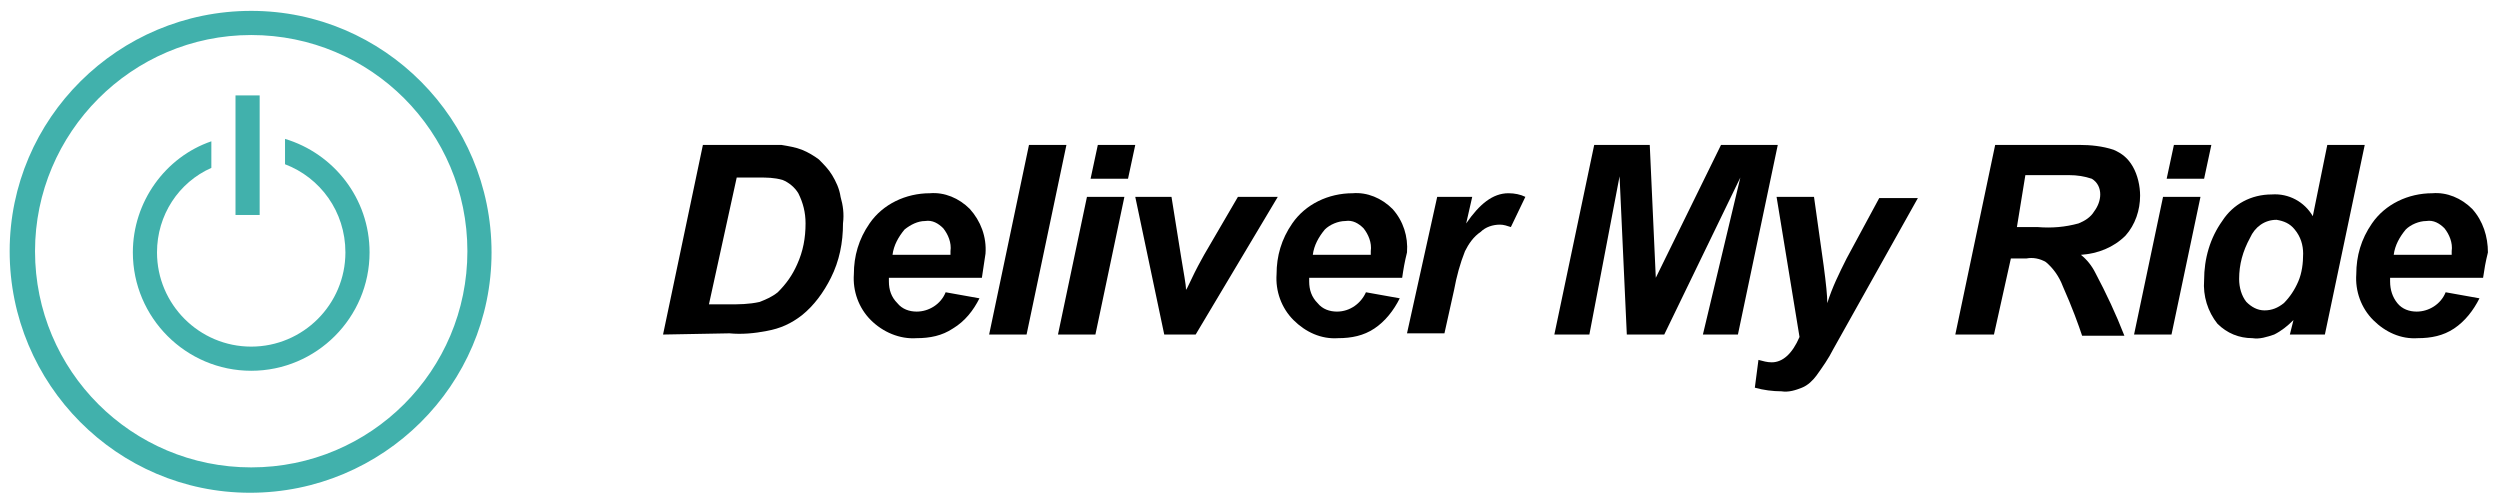
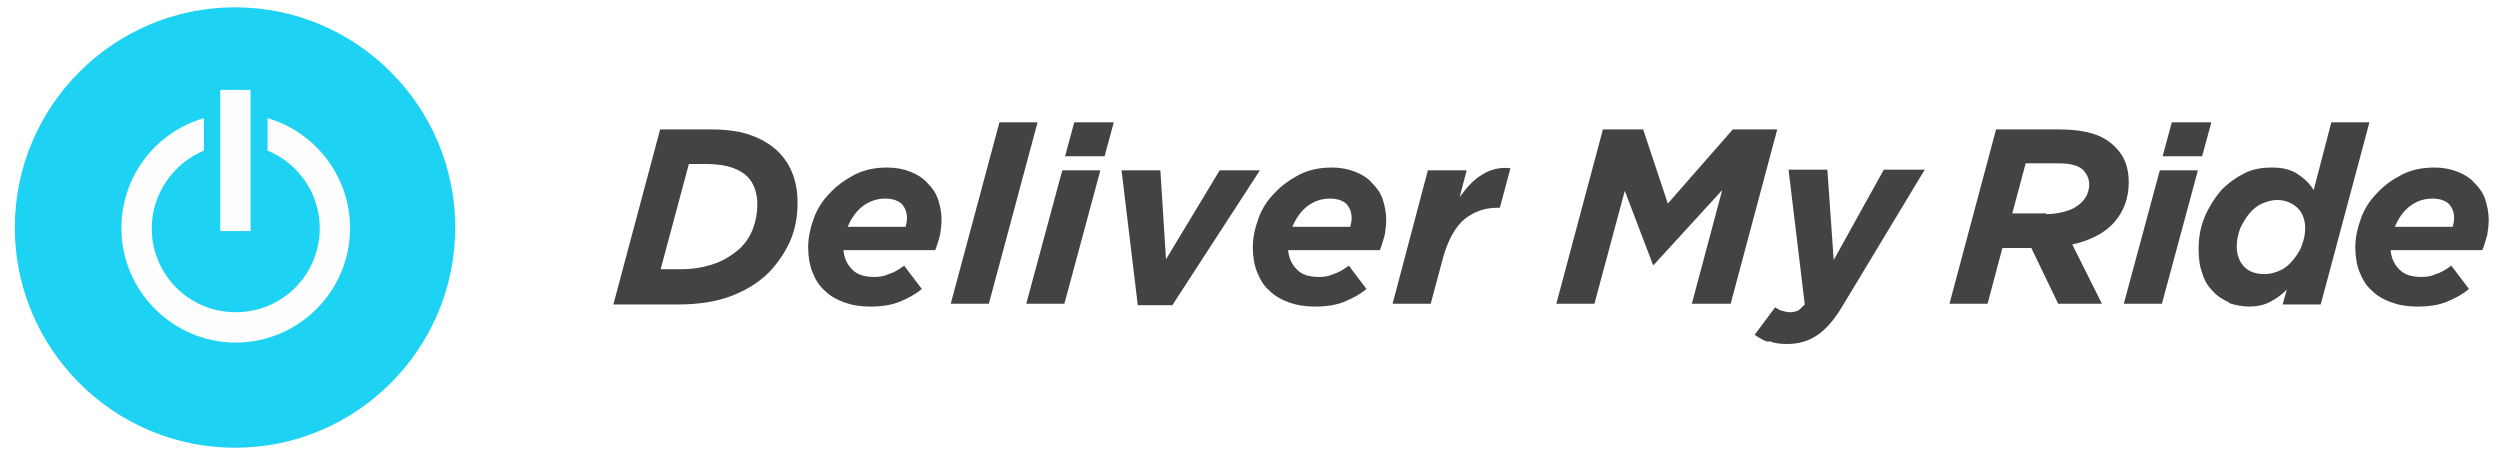
- <svg xmlns="http://www.w3.org/2000/svg" width="207px" height="41px" viewBox="0 0 207 41" version="1.1">
-   <g id="Page-1" stroke="none" stroke-width="1" fill="none" fill-rule="evenodd">
-     <g id="dmr-logo">
-       <g id="Group" transform="translate(54, 12)" fill="#000000">
-         <path d="M0.9,15.7 L4.2,0 L8.4,0 C9.6,0 10.3,0 10.7,0 C11.3,0.1 11.9,0.2 12.4,0.4 C12.9,0.6 13.4,0.9 13.8,1.2 C14.2,1.6 14.6,2 14.9,2.5 C15.2,3 15.5,3.6 15.6,4.3 C15.8,5 15.9,5.7 15.8,6.5 C15.8,8.1 15.5,9.6 14.8,11 C14.2,12.2 13.4,13.3 12.4,14.1 C11.5,14.8 10.6,15.2 9.5,15.4 C8.5,15.6 7.4,15.7 6.4,15.6 L0.9,15.7 Z M4.7,13.2 L6.3,13.2 C7.2,13.2 8,13.2 8.9,13 C9.4,12.8 9.9,12.6 10.4,12.2 C11.1,11.5 11.6,10.8 12,9.9 C12.5,8.8 12.7,7.7 12.7,6.5 C12.7,5.6 12.5,4.8 12.1,4 C11.8,3.5 11.3,3.1 10.8,2.9 C10.1,2.7 9.5,2.7 8.8,2.7 L7,2.7 L4.7,13.2 Z" id="Shape" fill-rule="nonzero" />
-         <path d="M27.3,11 L19.6,11 C19.6,11.1 19.6,11.2 19.6,11.3 C19.6,12 19.8,12.6 20.3,13.1 C20.7,13.6 21.3,13.8 21.9,13.8 C22.9,13.8 23.9,13.2 24.3,12.2 L27.1,12.7 C26.6,13.7 25.9,14.6 24.9,15.2 C24,15.8 23,16 21.9,16 C20.5,16.1 19.1,15.5 18.1,14.5 C17.1,13.5 16.6,12.1 16.7,10.7 C16.7,9.2 17.1,7.8 18,6.5 C19.1,4.9 21,4 23,4 C24.2,3.9 25.4,4.4 26.3,5.3 C27.2,6.3 27.7,7.6 27.6,9 C27.5,9.7 27.4,10.3 27.3,11 Z M24.7,9.1 C24.7,9 24.7,8.9 24.7,8.8 C24.8,8.1 24.5,7.4 24.1,6.9 C23.7,6.5 23.2,6.2 22.6,6.3 C22,6.3 21.4,6.6 20.9,7 C20.4,7.6 20,8.3 19.9,9.1 L24.7,9.1 Z" id="Shape" fill-rule="nonzero" />
-         <polygon id="Path" points="27.9 15.7 31.2 3.55271368e-15 34.3 3.55271368e-15 31 15.7" />
-         <path d="M36,4.3 L39.1,4.3 L36.7,15.7 L33.6,15.7 L36,4.3 Z M36.9,0 L40,0 L39.4,2.8 L36.3,2.8 L36.9,0 Z" id="Shape" fill-rule="nonzero" />
-         <path d="M45,15.7 L42.4,15.7 L40,4.3 L43,4.3 L43.8,9.3 C44,10.6 44.2,11.5 44.2,12 C44.3,11.9 44.5,11.4 44.9,10.6 C45.3,9.8 45.6,9.3 45.7,9.1 L48.5,4.3 L51.8,4.3 L45,15.7 Z" id="Path" />
-         <path d="M62.1,11 L54.4,11 C54.4,11.1 54.4,11.2 54.4,11.3 C54.4,12 54.6,12.6 55.1,13.1 C55.5,13.6 56.1,13.8 56.7,13.8 C57.8,13.8 58.7,13.1 59.1,12.2 L61.9,12.7 C61.4,13.7 60.7,14.6 59.8,15.2 C58.9,15.8 57.9,16 56.8,16 C55.4,16.1 54.1,15.5 53.1,14.5 C52.1,13.5 51.6,12.1 51.7,10.7 C51.7,9.2 52.1,7.8 53,6.5 C54.1,4.9 56,4 58,4 C59.2,3.9 60.4,4.4 61.3,5.3 C62.2,6.3 62.6,7.6 62.5,8.9 C62.3,9.7 62.2,10.3 62.1,11 Z M59.5,9.1 C59.5,9 59.5,8.9 59.5,8.8 C59.6,8.1 59.3,7.4 58.9,6.9 C58.5,6.5 58,6.2 57.4,6.3 C56.8,6.3 56.1,6.6 55.7,7 C55.2,7.6 54.8,8.3 54.7,9.1 L59.5,9.1 Z" id="Shape" fill-rule="nonzero" />
-         <path d="M65,4.3 L67.9,4.3 L67.4,6.5 C68.5,4.9 69.6,4 70.9,4 C71.4,4 71.9,4.1 72.3,4.3 L71.1,6.8 C70.8,6.7 70.5,6.6 70.2,6.6 C69.6,6.6 69,6.8 68.6,7.2 C68,7.6 67.6,8.2 67.3,8.8 C66.9,9.8 66.6,10.9 66.4,12 L65.6,15.6 L62.5,15.6 L65,4.3 Z" id="Path" />
-         <polygon id="Path" points="83.8 15.7 80.7 15.7 80.1 2.6 77.6 15.7 74.7 15.7 78 3.55271368e-15 82.6 3.55271368e-15 83.1 11 88.5 0 93.2 0 89.9 15.7 87 15.7 90.1 2.7" />
-         <path d="M93.1,4.3 L96.2,4.3 L97,10 C97.2,11.5 97.3,12.5 97.3,13.1 C97.7,11.8 98.3,10.6 98.9,9.4 L101.6,4.4 L104.8,4.4 L97.8,16.9 C97.4,17.7 96.9,18.4 96.4,19.1 C96.1,19.5 95.7,19.9 95.2,20.1 C94.7,20.3 94.1,20.5 93.5,20.4 C92.8,20.4 92,20.3 91.3,20.1 L91.6,17.8 C92,17.9 92.3,18 92.7,18 C93.6,18 94.4,17.3 95,15.9 L93.1,4.3 Z" id="Path" />
-         <path d="M111.1,15.7 L107.9,15.7 L111.2,3.55271368e-15 L118.2,3.55271368e-15 C119.1,3.55271368e-15 120.1,0.1 121,0.4 C121.7,0.7 122.2,1.1 122.6,1.8 C123,2.5 123.2,3.4 123.2,4.2 C123.2,5.4 122.8,6.6 122,7.5 C121,8.5 119.7,9 118.3,9.1 C118.8,9.5 119.2,10 119.5,10.6 C120.4,12.3 121.2,14 121.9,15.8 L118.4,15.8 C118.1,14.9 117.6,13.5 116.8,11.7 C116.5,10.9 116,10.2 115.4,9.7 C114.9,9.4 114.3,9.3 113.8,9.4 L112.5,9.4 L111.1,15.7 Z M113,6.8 L114.7,6.8 C115.9,6.9 117,6.8 118.1,6.5 C118.6,6.3 119.1,6 119.4,5.5 C119.7,5.1 119.9,4.6 119.9,4.1 C119.9,3.6 119.7,3.1 119.2,2.8 C118.6,2.6 118,2.5 117.3,2.5 L113.7,2.5 L113,6.8 Z" id="Shape" fill-rule="nonzero" />
-         <path d="M125.1,4.3 L128.2,4.3 L125.8,15.7 L122.7,15.7 L125.1,4.3 Z M126,0 L129.1,0 L128.5,2.8 L125.4,2.8 L126,0 Z" id="Shape" fill-rule="nonzero" />
-         <path d="M138.5,15.7 L135.6,15.7 L135.9,14.5 C135.4,15 134.9,15.4 134.3,15.7 C133.7,15.9 133.1,16.1 132.5,16 C131.4,16 130.4,15.6 129.6,14.8 C128.8,13.8 128.4,12.5 128.5,11.2 C128.5,9.4 129,7.7 130,6.3 C130.9,4.9 132.4,4.1 134.1,4.1 C135.5,4 136.8,4.7 137.5,5.9 L138.7,0 L141.8,0 L138.5,15.7 Z M131.4,11.1 C131.4,11.8 131.6,12.5 132,13 C132.4,13.4 132.9,13.7 133.5,13.7 C134.1,13.7 134.6,13.5 135.1,13.1 C135.6,12.6 136,12 136.3,11.3 C136.6,10.6 136.7,9.8 136.7,9 C136.7,8.3 136.5,7.6 136,7 C135.6,6.5 135.1,6.3 134.5,6.2 C133.5,6.2 132.7,6.8 132.3,7.7 C131.7,8.8 131.4,9.9 131.4,11.1 Z" id="Shape" fill-rule="nonzero" />
-         <path d="M151.6,11 L143.9,11 C143.9,11.1 143.9,11.2 143.9,11.3 C143.9,12 144.1,12.6 144.5,13.1 C144.9,13.6 145.5,13.8 146.1,13.8 C147.1,13.8 148.1,13.2 148.5,12.2 L151.3,12.7 C150.8,13.7 150.1,14.6 149.2,15.2 C148.3,15.8 147.3,16 146.2,16 C144.8,16.1 143.5,15.5 142.5,14.5 C141.5,13.5 141,12.1 141.1,10.7 C141.1,9.2 141.5,7.8 142.4,6.5 C143.5,4.9 145.4,4 147.4,4 C148.6,3.9 149.8,4.4 150.7,5.3 C151.6,6.3 152,7.6 152,8.9 C151.8,9.7 151.7,10.3 151.6,11 Z M149,9.1 C149,9 149,8.9 149,8.8 C149.1,8.1 148.8,7.4 148.4,6.9 C148,6.5 147.5,6.2 146.9,6.3 C146.3,6.3 145.6,6.6 145.2,7 C144.7,7.6 144.3,8.3 144.2,9.1 L149,9.1 Z" id="Shape" fill-rule="nonzero" />
-       </g>
-       <path d="M20.8,2.9 C30.7,2.9 38.7,10.9 38.7,20.8 C38.7,30.7 30.7,38.7 20.8,38.7 C10.9,38.7 2.9,30.7 2.9,20.8 C2.9,11 10.9,2.9 20.8,2.9 Z M20.8,0.9 C9.8,0.9 0.8,9.8 0.8,20.8 C0.8,31.8 9.7,40.8 20.7,40.8 C31.7,40.8 40.7,31.9 40.7,20.9 C40.7,20.9 40.7,20.9 40.7,20.9 C40.7,9.9 31.8,0.9 20.8,0.9 Z" id="Shape" fill="#41B1AC" fill-rule="nonzero" />
-       <path d="M23.6,11.5 L23.6,13.6 C26.5,14.7 28.6,17.5 28.6,20.9 C28.6,25.2 25.1,28.7 20.8,28.7 C16.5,28.7 13,25.2 13,20.9 C13,17.8 14.8,15.1 17.5,13.9 L17.5,11.7 C13.7,13 11,16.7 11,20.9 C11,26.3 15.4,30.7 20.8,30.7 C26.2,30.7 30.6,26.3 30.6,20.9 C30.6,16.4 27.6,12.7 23.6,11.5 Z" id="Path" fill="#41B1AC" />
-       <polyline id="Path" fill="#41B1AC" points="21.5 7.9 21.5 17.8 19.5 17.8 19.5 7.9 21.5 7.9" />
-     </g>
+ <svg xmlns="http://www.w3.org/2000/svg" xml:space="preserve" width="250px" height="46px" version="1.1" style="shape-rendering:geometricPrecision; text-rendering:geometricPrecision; image-rendering:optimizeQuality; fill-rule:evenodd; clip-rule:evenodd" viewBox="0 0 3542 639">
+   <defs>
+     <style type="text/css">
+    
+     .fil2 {fill:#424444;fill-rule:nonzero}
+     .fil1 {fill:#FEFEFE;fill-rule:nonzero}
+     .fil0 {fill:url(#id0)}
+    
+   </style>
+     <linearGradient id="id0" gradientUnits="userSpaceOnUse" x1="21.591" y1="315.894" x2="645.181" y2="315.894">
+       <stop offset="0" style="stop-color:#1ed2f4" />
+       <stop offset="1" style="stop-color:#1ed2f4" />
+     </linearGradient>
+   </defs>
+   <g id="Layer_x0020_1">
+     <path class="fil0" d="M645 316c0,172 -140,312 -312,312 -172,0 -312,-140 -312,-312 0,-172 140,-312 312,-312 172,0 312,140 312,312z" />
+     <path class="fil1" d="M379 161l0 46c44,18 74,61 74,110 0,66 -53,119 -119,119 -66,0 -119,-53 -119,-119 0,-48 30,-92 74,-110l0 -46c-69,20 -117,83 -117,156 0,89 73,162 162,162 89,0 162,-73 162,-162 0,-72 -48,-136 -117,-156z" />
+     <polygon class="fil1" points="312,321 355,321 355,121 312,121 " />
+     <path class="fil2" d="M967 375c16,0 32,-3 46,-8 14,-5 26,-13 36,-22 8,-8 14,-17 18,-28 4,-11 6,-22 6,-34 0,-16 -5,-30 -14,-39 -5,-5 -13,-10 -22,-13 -9,-3 -21,-5 -35,-5l-26 0 -40 149 31 0zm-32 -198l72 0c24,0 44,3 59,9 16,6 28,14 37,23 18,18 27,42 27,72 0,19 -3,36 -10,53 -7,16 -17,31 -30,45 -15,15 -33,26 -54,34 -21,8 -46,12 -75,12l-92 0 66 -247z" />
+     <path class="fil2" d="M1283 315c1,-4 2,-8 2,-12 0,-8 -2,-14 -7,-20 -5,-5 -13,-8 -24,-8 -12,0 -23,4 -32,11 -9,7 -16,17 -21,29l82 0zm-75 61c7,7 17,10 31,10 7,0 14,-1 20,-4 7,-2 14,-6 22,-12l25 33c-8,7 -19,13 -31,18 -12,5 -26,7 -42,7 -14,0 -26,-2 -37,-6 -11,-4 -20,-9 -28,-17 -8,-7 -13,-16 -17,-26 -4,-10 -6,-22 -6,-35 0,-14 3,-27 8,-41 5,-14 13,-26 23,-36 10,-11 22,-19 35,-26 14,-7 29,-10 46,-10 12,0 23,2 33,6 10,4 18,9 24,16 7,7 12,14 15,23 3,9 5,19 5,29 0,7 -1,14 -2,21 -2,7 -4,15 -7,22l-130 0c1,11 5,20 12,27z" />
+     <polygon class="fil2" points="1416,167 1470,167 1401,424 1347,424 " />
+     <path class="fil2" d="M1522 167l56 0 -13 48 -56 0 13 -48zm-17 68l54 0 -51 189 -54 0 51 -189z" />
+     <polygon class="fil2" points="1589,235 1644,235 1652,361 1728,235 1785,235 1661,426 1612,426 " />
+     <path class="fil2" d="M1913 315c1,-4 2,-8 2,-12 0,-8 -2,-14 -7,-20 -5,-5 -13,-8 -24,-8 -12,0 -23,4 -32,11 -9,7 -16,17 -21,29l82 0zm-75 61c7,7 17,10 31,10 7,0 14,-1 20,-4 7,-2 14,-6 22,-12l25 33c-8,7 -19,13 -31,18 -12,5 -26,7 -42,7 -14,0 -26,-2 -37,-6 -11,-4 -20,-9 -28,-17 -8,-7 -13,-16 -17,-26 -4,-10 -6,-22 -6,-35 0,-14 3,-27 8,-41 5,-14 13,-26 23,-36 10,-11 22,-19 35,-26 14,-7 29,-10 46,-10 12,0 23,2 33,6 10,4 18,9 24,16 7,7 12,14 15,23 3,9 5,19 5,29 0,7 -1,14 -2,21 -2,7 -4,15 -7,22l-130 0c1,11 5,20 12,27z" />
+     <path class="fil2" d="M2024 235l54 0 -10 38c10,-14 20,-25 32,-32 11,-7 25,-11 40,-9l-15 56 -3 0c-18,0 -33,5 -47,16 -13,11 -23,29 -30,53l-18 67 -54 0 50 -189z" />
+     <polygon class="fil2" points="2271,177 2328,177 2363,282 2455,177 2518,177 2452,424 2397,424 2440,263 2343,369 2342,369 2302,264 2259,424 2205,424 " />
+     <path class="fil2" d="M2505 478c-7,-2 -13,-6 -19,-10l29 -39c3,2 6,4 10,5 4,1 7,2 11,2 4,0 8,-1 11,-2 3,-2 6,-5 10,-9l-23 -191 55 0 9 128 71 -128 58 0 -117 194c-12,20 -24,33 -36,41 -12,8 -26,12 -42,12 -10,0 -18,-1 -25,-4z" />
+     <path class="fil2" d="M2899 297c8,0 16,-1 24,-3 7,-2 14,-4 19,-8 5,-3 10,-8 13,-13 3,-5 5,-11 5,-18 0,-8 -3,-14 -8,-20 -7,-7 -19,-10 -36,-10l-46 0 -19 71 48 0zm-71 -120l90 0c18,0 34,2 47,6 13,4 23,10 32,19 13,13 19,29 19,50 0,22 -7,41 -20,56 -13,15 -33,26 -60,32l42 84 -62 0 -38 -79 -41 0 -21 79 -54 0 66 -247z" />
+     <path class="fil2" d="M3077 167l56 0 -13 48 -56 0 13 -48zm-17 68l54 0 -51 189 -54 0 51 -189z" />
+     <path class="fil2" d="M3230 377c7,-3 13,-8 18,-14 5,-6 10,-13 13,-21 3,-8 5,-16 5,-25 0,-12 -4,-22 -11,-29 -8,-7 -17,-11 -29,-11 -7,0 -14,2 -21,5 -7,3 -13,8 -18,14 -5,6 -9,13 -13,21 -3,8 -5,17 -5,26 0,12 4,22 11,29 7,7 17,10 29,10 7,0 14,-2 21,-5zm-72 45c-9,-4 -17,-9 -23,-16 -7,-7 -12,-15 -15,-26 -4,-10 -5,-22 -5,-34 0,-17 3,-32 9,-46 6,-14 14,-26 23,-37 10,-10 21,-18 33,-24 12,-6 25,-8 39,-8 15,0 27,3 36,9 9,6 17,13 23,23l25 -96 54 0 -69 258 -54 0 6 -21c-8,8 -17,14 -25,18 -8,4 -18,6 -28,6 -10,0 -20,-2 -29,-5z" />
+     <path class="fil2" d="M3475 315c1,-4 2,-8 2,-12 0,-8 -2,-14 -7,-20 -5,-5 -13,-8 -24,-8 -12,0 -23,4 -32,11 -9,7 -16,17 -21,29l82 0zm-75 61c7,7 17,10 31,10 7,0 14,-1 20,-4 7,-2 14,-6 22,-12l25 33c-8,7 -19,13 -31,18 -12,5 -26,7 -42,7 -14,0 -26,-2 -37,-6 -11,-4 -20,-9 -28,-17 -8,-7 -13,-16 -17,-26 -4,-10 -6,-22 -6,-35 0,-14 3,-27 8,-41 5,-14 13,-26 23,-36 10,-11 22,-19 35,-26 14,-7 29,-10 46,-10 12,0 23,2 33,6 10,4 18,9 24,16 7,7 12,14 15,23 3,9 5,19 5,29 0,7 -1,14 -2,21 -2,7 -4,15 -7,22l-130 0c1,11 5,20 12,27z" />
  </g>
</svg>
